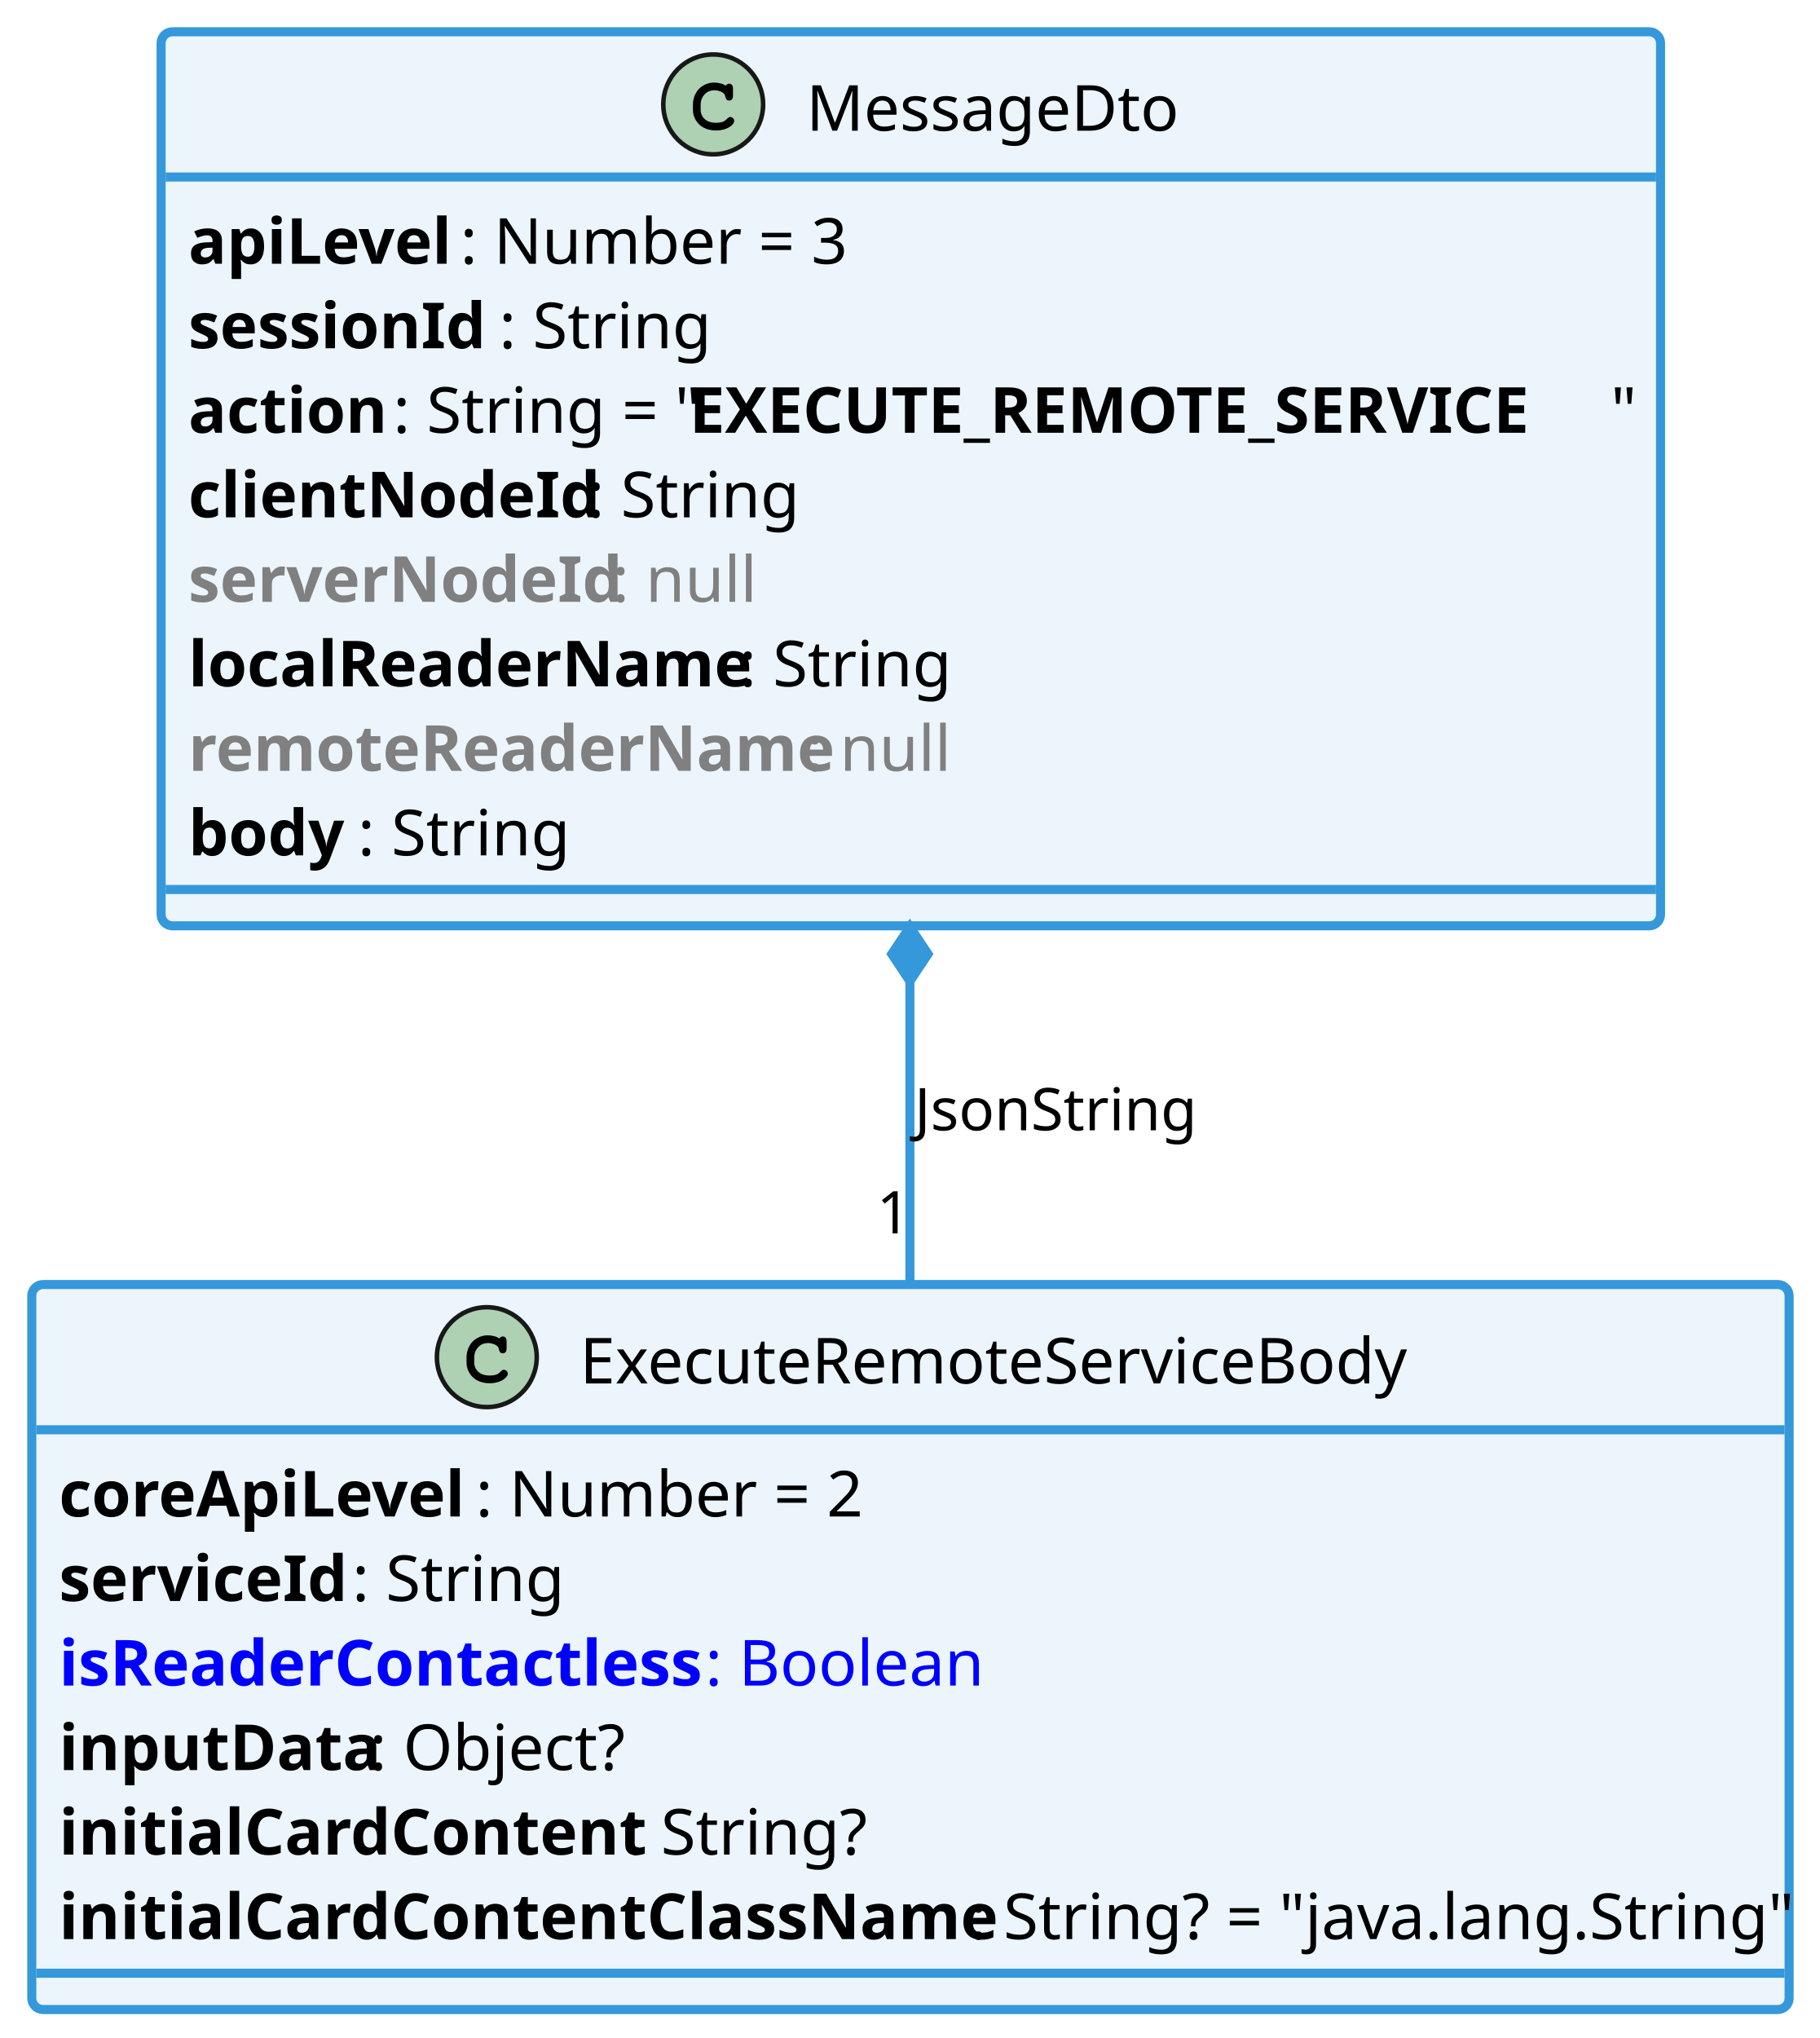
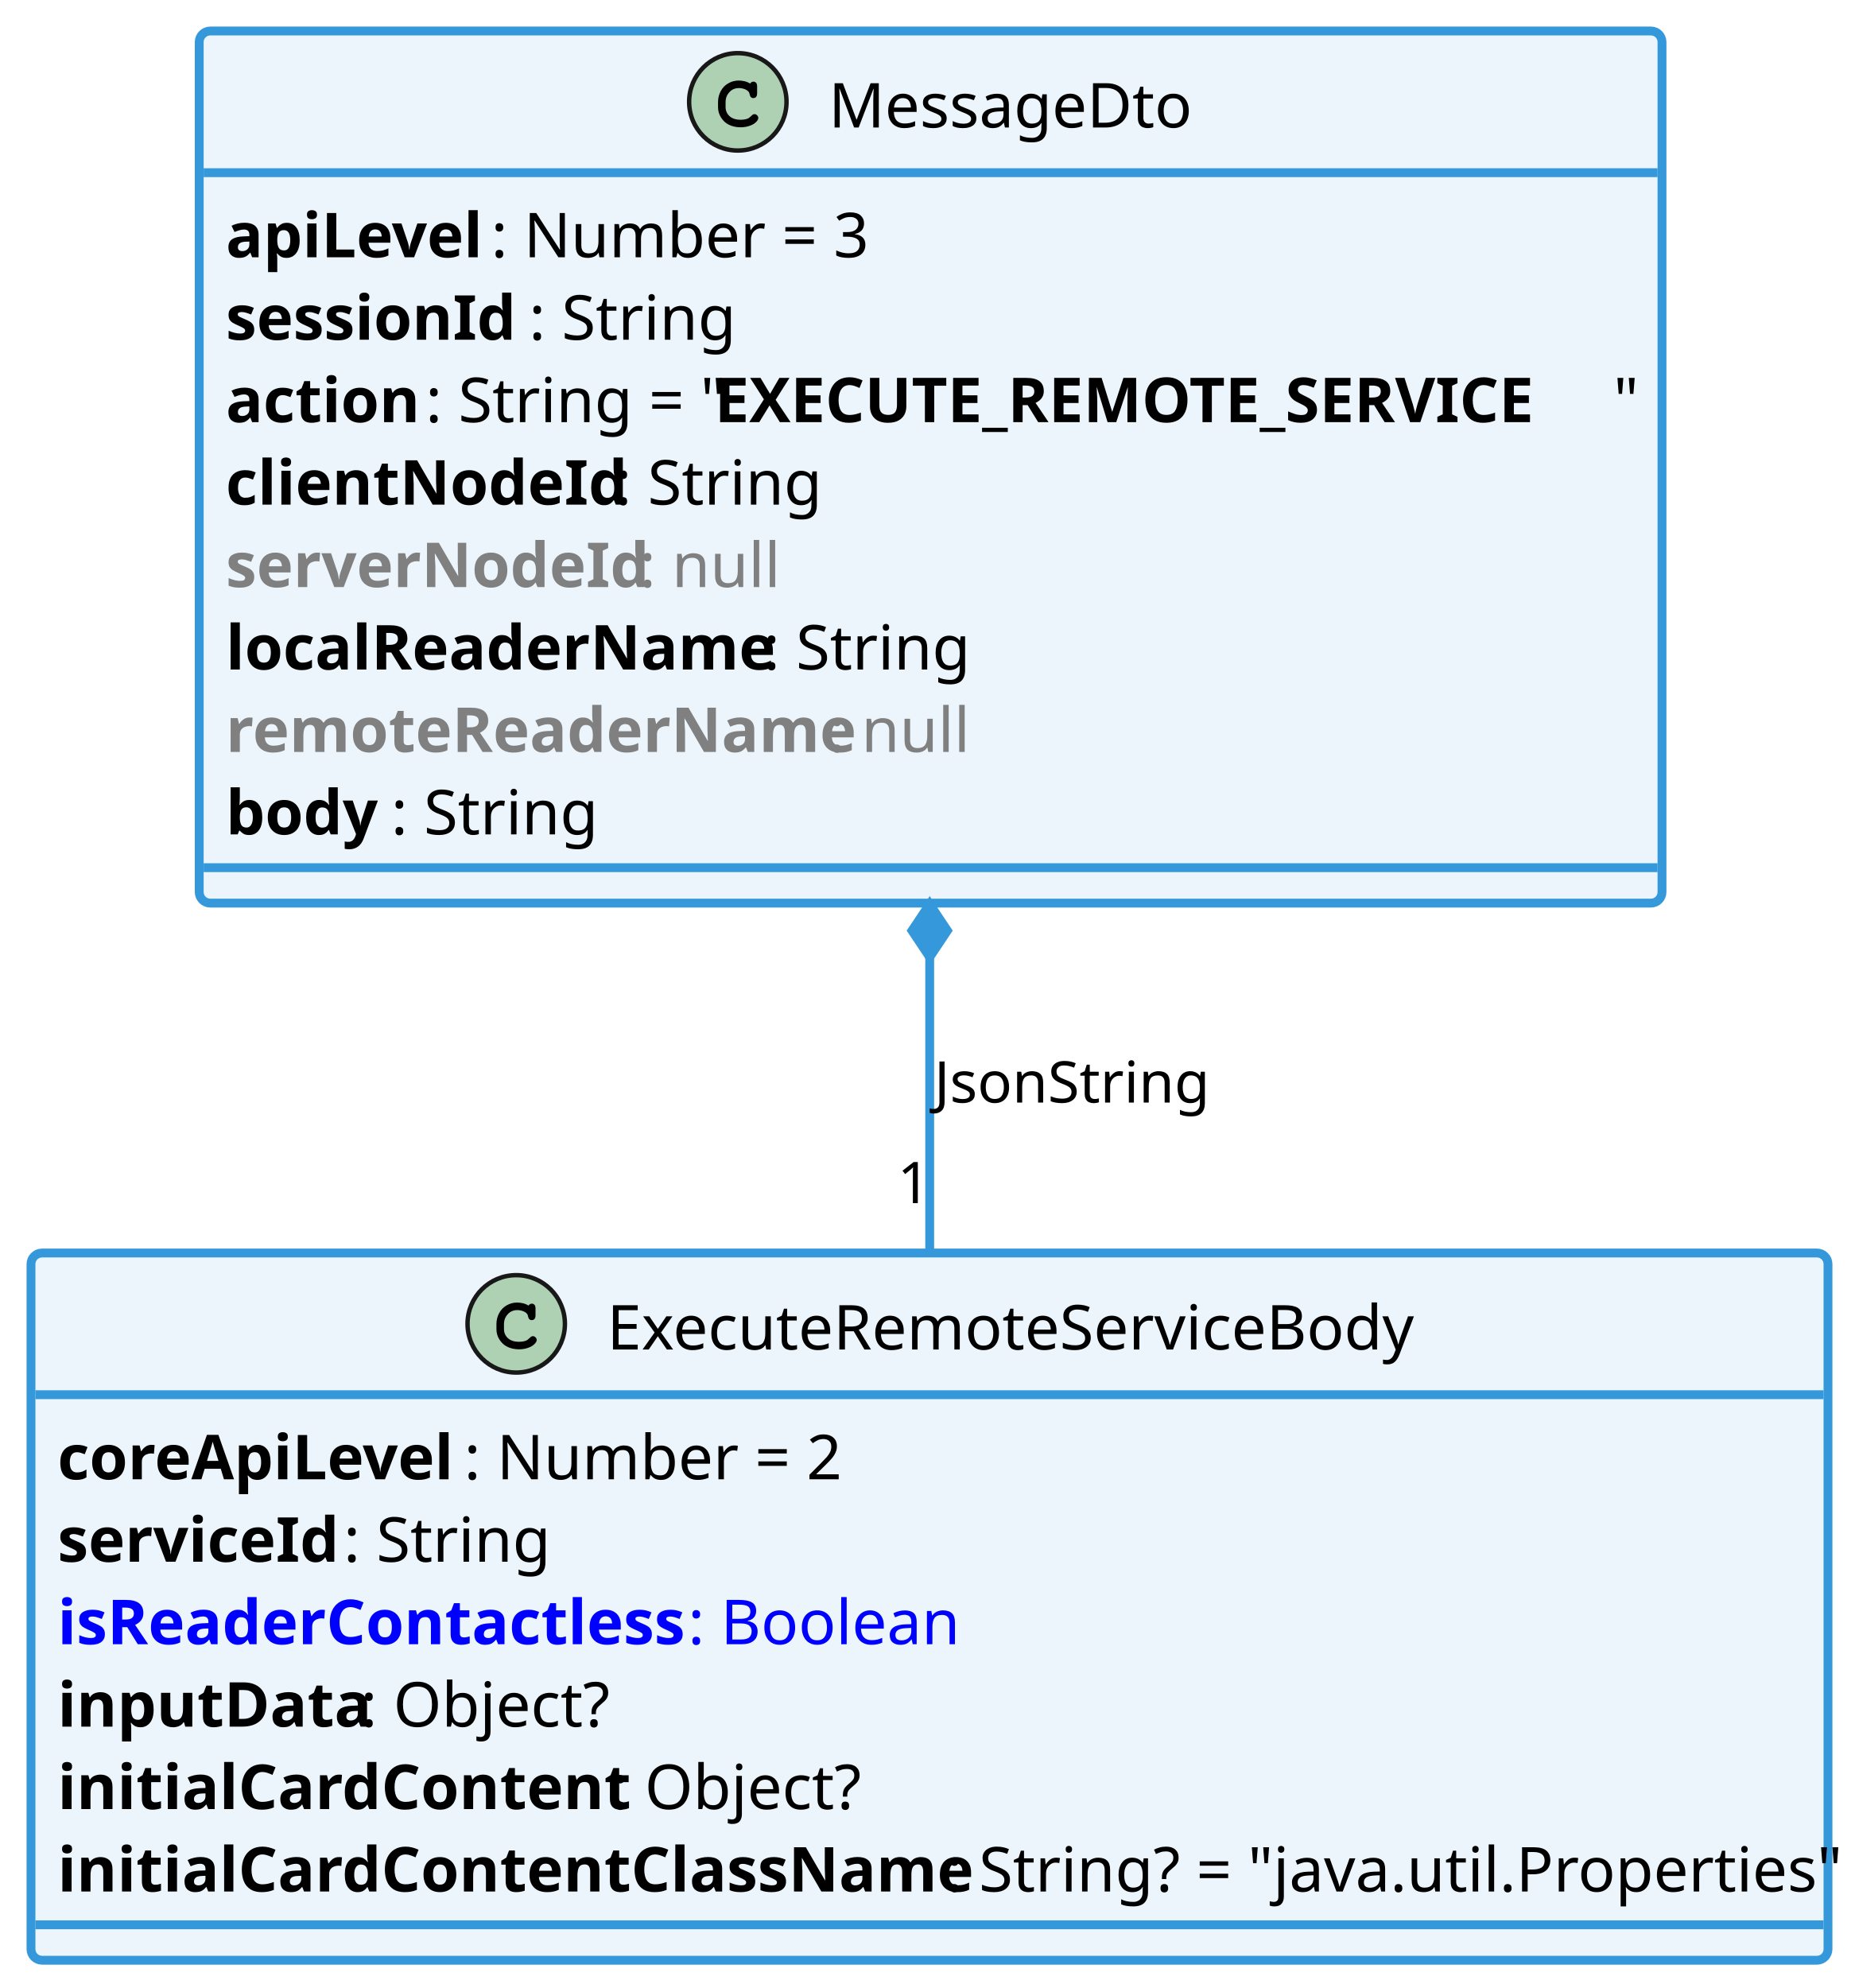
- <svg xmlns="http://www.w3.org/2000/svg" contentStyleType="text/css" height="449px" preserveAspectRatio="none" style="width:401px;height:449px;background:#FFFFFF;" version="1.1" viewBox="0 0 401 449" width="401px" zoomAndPan="magnify">
+ <svg xmlns="http://www.w3.org/2000/svg" contentStyleType="text/css" height="449px" preserveAspectRatio="none" style="width:419px;height:449px;background:#FFFFFF;" version="1.1" viewBox="0 0 419 449" width="419px" zoomAndPan="magnify">
  <defs />
  <g>
    <g id="elem_MessageDto">
-       <rect codeLine="79" fill="#EBF5FB" height="196.969" id="MessageDto" rx="2.5" ry="2.5" style="stroke:#3498DB;stroke-width:2.0;" width="330.411" x="35.5" y="7" />
-       <ellipse cx="157.159" cy="23" fill="#ADD1B2" rx="11" ry="11" style="stroke:#181818;stroke-width:1.0;" />
-       <path d="M159.925,18.875 Q160.081,18.656 160.269,18.547 Q160.456,18.438 160.675,18.438 Q161.05,18.438 161.284,18.703 Q161.519,18.953 161.519,19.562 L161.519,21.016 Q161.519,21.625 161.284,21.891 Q161.05,22.156 160.675,22.156 Q160.331,22.156 160.128,21.953 Q159.925,21.766 159.815,21.25 Q159.769,20.891 159.581,20.703 Q159.253,20.328 158.644,20.109 Q158.034,19.891 157.409,19.891 Q156.644,19.891 156.003,20.219 Q155.378,20.547 154.878,21.297 Q154.394,22.047 154.394,23.078 L154.394,24.172 Q154.394,25.406 155.284,26.234 Q156.175,27.047 157.769,27.047 Q158.706,27.047 159.362,26.797 Q159.753,26.641 160.175,26.203 Q160.44,25.938 160.581,25.859 Q160.737,25.781 160.94,25.781 Q161.269,25.781 161.519,26.047 Q161.784,26.297 161.784,26.641 Q161.784,26.984 161.44,27.391 Q160.94,27.969 160.144,28.297 Q159.065,28.75 157.769,28.75 Q156.253,28.75 155.05,28.125 Q154.065,27.625 153.378,26.562 Q152.69,25.484 152.69,24.203 L152.69,23.047 Q152.69,21.719 153.3,20.578 Q153.925,19.422 155.019,18.812 Q156.112,18.188 157.347,18.188 Q158.081,18.188 158.722,18.359 Q159.378,18.516 159.925,18.875 Z " fill="#000000" />
-       <text fill="#000000" font-family="sans-serif" font-size="14" lengthAdjust="spacing" textLength="78.593" x="177.659" y="28.797">MessageDto</text>
-       <line style="stroke:#3498DB;stroke-width:2.0;" x1="36.5" x2="364.911" y1="39" y2="39" />
-       <text fill="#000000" font-family="sans-serif" font-size="14" font-weight="bold" lengthAdjust="spacing" textLength="56.027" x="41.5" y="58.107">apiLevel</text>
-       <text fill="#000000" font-family="sans-serif" font-size="14" lengthAdjust="spacing" textLength="81.314" x="101.417" y="58.107">: Number = 3</text>
-       <text fill="#000000" font-family="sans-serif" font-size="14" font-weight="bold" lengthAdjust="spacing" textLength="64.579" x="41.5" y="76.728">sessionId</text>
-       <text fill="#000000" font-family="sans-serif" font-size="14" lengthAdjust="spacing" textLength="44.352" x="109.969" y="76.728">: String</text>
-       <text fill="#000000" font-family="sans-serif" font-size="14" font-weight="bold" lengthAdjust="spacing" textLength="41.227" x="41.5" y="95.35">action</text>
-       <text fill="#000000" font-family="sans-serif" font-size="14" lengthAdjust="spacing" textLength="65.276" x="86.617" y="95.35">: String = "</text>
-       <text fill="#000000" font-family="sans-serif" font-size="14" font-weight="bold" lengthAdjust="spacing" textLength="203.048" x="151.894" y="95.35">EXECUTE_REMOTE_SERVICE</text>
-       <text fill="#000000" font-family="sans-serif" font-size="14" lengthAdjust="spacing" textLength="4.97" x="354.941" y="95.35">"</text>
-       <text fill="#000000" font-family="sans-serif" font-size="14" font-weight="bold" lengthAdjust="spacing" textLength="84.007" x="41.5" y="113.971">clientNodeId</text>
-       <text fill="#000000" font-family="sans-serif" font-size="14" lengthAdjust="spacing" textLength="44.352" x="129.397" y="113.971">: String</text>
-       <text fill="#808080" font-family="sans-serif" font-size="14" font-weight="bold" lengthAdjust="spacing" textLength="89.482" x="41.5" y="132.592">serverNodeId</text>
-       <text fill="#808080" font-family="sans-serif" font-size="14" lengthAdjust="spacing" textLength="29.572" x="134.872" y="132.592">: null</text>
-       <text fill="#000000" font-family="sans-serif" font-size="14" font-weight="bold" lengthAdjust="spacing" textLength="117.503" x="41.5" y="151.213">localReaderName</text>
-       <text fill="#000000" font-family="sans-serif" font-size="14" lengthAdjust="spacing" textLength="44.352" x="162.893" y="151.213">: String</text>
-       <text fill="#808080" font-family="sans-serif" font-size="14" font-weight="bold" lengthAdjust="spacing" textLength="132.282" x="41.5" y="169.834">remoteReaderName</text>
-       <text fill="#808080" font-family="sans-serif" font-size="14" lengthAdjust="spacing" textLength="29.572" x="177.672" y="169.834">: null</text>
-       <text fill="#000000" font-family="sans-serif" font-size="14" font-weight="bold" lengthAdjust="spacing" textLength="33.441" x="41.5" y="188.455">body</text>
-       <text fill="#000000" font-family="sans-serif" font-size="14" lengthAdjust="spacing" textLength="44.352" x="78.831" y="188.455">: String</text>
-       <line style="stroke:#3498DB;stroke-width:2.0;" x1="36.5" x2="364.911" y1="195.969" y2="195.969" />
+       <rect codeLine="79" fill="#EBF5FB" height="196.969" id="MessageDto" rx="2.5" ry="2.5" style="stroke:#3498DB;stroke-width:2.0;" width="330.411" x="45" y="7" />
+       <ellipse cx="166.659" cy="23" fill="#ADD1B2" rx="11" ry="11" style="stroke:#181818;stroke-width:1.0;" />
+       <path d="M169.425,18.875 Q169.581,18.656 169.769,18.547 Q169.956,18.438 170.175,18.438 Q170.55,18.438 170.784,18.703 Q171.019,18.953 171.019,19.562 L171.019,21.016 Q171.019,21.625 170.784,21.891 Q170.55,22.156 170.175,22.156 Q169.831,22.156 169.628,21.953 Q169.425,21.766 169.315,21.25 Q169.269,20.891 169.081,20.703 Q168.753,20.328 168.144,20.109 Q167.534,19.891 166.909,19.891 Q166.144,19.891 165.503,20.219 Q164.878,20.547 164.378,21.297 Q163.894,22.047 163.894,23.078 L163.894,24.172 Q163.894,25.406 164.784,26.234 Q165.675,27.047 167.269,27.047 Q168.206,27.047 168.862,26.797 Q169.253,26.641 169.675,26.203 Q169.94,25.938 170.081,25.859 Q170.237,25.781 170.44,25.781 Q170.769,25.781 171.019,26.047 Q171.284,26.297 171.284,26.641 Q171.284,26.984 170.94,27.391 Q170.44,27.969 169.644,28.297 Q168.565,28.75 167.269,28.75 Q165.753,28.75 164.55,28.125 Q163.565,27.625 162.878,26.562 Q162.19,25.484 162.19,24.203 L162.19,23.047 Q162.19,21.719 162.8,20.578 Q163.425,19.422 164.519,18.812 Q165.612,18.188 166.847,18.188 Q167.581,18.188 168.222,18.359 Q168.878,18.516 169.425,18.875 Z " fill="#000000" />
+       <text fill="#000000" font-family="sans-serif" font-size="14" lengthAdjust="spacing" textLength="78.593" x="187.159" y="28.797">MessageDto</text>
+       <line style="stroke:#3498DB;stroke-width:2.0;" x1="46" x2="374.411" y1="39" y2="39" />
+       <text fill="#000000" font-family="sans-serif" font-size="14" font-weight="bold" lengthAdjust="spacing" textLength="56.027" x="51" y="58.107">apiLevel</text>
+       <text fill="#000000" font-family="sans-serif" font-size="14" lengthAdjust="spacing" textLength="81.314" x="110.917" y="58.107">: Number = 3</text>
+       <text fill="#000000" font-family="sans-serif" font-size="14" font-weight="bold" lengthAdjust="spacing" textLength="64.579" x="51" y="76.728">sessionId</text>
+       <text fill="#000000" font-family="sans-serif" font-size="14" lengthAdjust="spacing" textLength="44.352" x="119.469" y="76.728">: String</text>
+       <text fill="#000000" font-family="sans-serif" font-size="14" font-weight="bold" lengthAdjust="spacing" textLength="41.227" x="51" y="95.35">action</text>
+       <text fill="#000000" font-family="sans-serif" font-size="14" lengthAdjust="spacing" textLength="65.276" x="96.117" y="95.35">: String = "</text>
+       <text fill="#000000" font-family="sans-serif" font-size="14" font-weight="bold" lengthAdjust="spacing" textLength="203.048" x="161.394" y="95.35">EXECUTE_REMOTE_SERVICE</text>
+       <text fill="#000000" font-family="sans-serif" font-size="14" lengthAdjust="spacing" textLength="4.97" x="364.441" y="95.35">"</text>
+       <text fill="#000000" font-family="sans-serif" font-size="14" font-weight="bold" lengthAdjust="spacing" textLength="84.007" x="51" y="113.971">clientNodeId</text>
+       <text fill="#000000" font-family="sans-serif" font-size="14" lengthAdjust="spacing" textLength="44.352" x="138.897" y="113.971">: String</text>
+       <text fill="#808080" font-family="sans-serif" font-size="14" font-weight="bold" lengthAdjust="spacing" textLength="89.482" x="51" y="132.592">serverNodeId</text>
+       <text fill="#808080" font-family="sans-serif" font-size="14" lengthAdjust="spacing" textLength="29.572" x="144.372" y="132.592">: null</text>
+       <text fill="#000000" font-family="sans-serif" font-size="14" font-weight="bold" lengthAdjust="spacing" textLength="117.503" x="51" y="151.213">localReaderName</text>
+       <text fill="#000000" font-family="sans-serif" font-size="14" lengthAdjust="spacing" textLength="44.352" x="172.393" y="151.213">: String</text>
+       <text fill="#808080" font-family="sans-serif" font-size="14" font-weight="bold" lengthAdjust="spacing" textLength="132.282" x="51" y="169.834">remoteReaderName</text>
+       <text fill="#808080" font-family="sans-serif" font-size="14" lengthAdjust="spacing" textLength="29.572" x="187.172" y="169.834">: null</text>
+       <text fill="#000000" font-family="sans-serif" font-size="14" font-weight="bold" lengthAdjust="spacing" textLength="33.441" x="51" y="188.455">body</text>
+       <text fill="#000000" font-family="sans-serif" font-size="14" lengthAdjust="spacing" textLength="44.352" x="88.331" y="188.455">: String</text>
+       <line style="stroke:#3498DB;stroke-width:2.0;" x1="46" x2="374.411" y1="195.969" y2="195.969" />
    </g>
    <g id="elem_ExecuteRemoteServiceBody">
-       <rect codeLine="80" fill="#EBF5FB" height="159.727" id="ExecuteRemoteServiceBody" rx="2.5" ry="2.5" style="stroke:#3498DB;stroke-width:2.0;" width="387.245" x="7" y="283" />
-       <ellipse cx="107.273" cy="299" fill="#ADD1B2" rx="11" ry="11" style="stroke:#181818;stroke-width:1.0;" />
-       <path d="M110.039,294.875 Q110.195,294.656 110.382,294.547 Q110.57,294.438 110.789,294.438 Q111.164,294.438 111.398,294.703 Q111.632,294.953 111.632,295.562 L111.632,297.016 Q111.632,297.625 111.398,297.891 Q111.164,298.156 110.789,298.156 Q110.445,298.156 110.242,297.953 Q110.039,297.766 109.929,297.25 Q109.882,296.891 109.695,296.703 Q109.367,296.328 108.757,296.109 Q108.148,295.891 107.523,295.891 Q106.757,295.891 106.117,296.219 Q105.492,296.547 104.992,297.297 Q104.507,298.047 104.507,299.078 L104.507,300.172 Q104.507,301.406 105.398,302.234 Q106.289,303.047 107.882,303.047 Q108.82,303.047 109.476,302.797 Q109.867,302.641 110.289,302.203 Q110.554,301.938 110.695,301.859 Q110.851,301.781 111.054,301.781 Q111.382,301.781 111.632,302.047 Q111.898,302.297 111.898,302.641 Q111.898,302.984 111.554,303.391 Q111.054,303.969 110.257,304.297 Q109.179,304.75 107.882,304.75 Q106.367,304.75 105.164,304.125 Q104.179,303.625 103.492,302.562 Q102.804,301.484 102.804,300.203 L102.804,299.047 Q102.804,297.719 103.414,296.578 Q104.039,295.422 105.132,294.812 Q106.226,294.188 107.46,294.188 Q108.195,294.188 108.835,294.359 Q109.492,294.516 110.039,294.875 Z " fill="#000000" />
-       <text fill="#000000" font-family="sans-serif" font-size="14" lengthAdjust="spacing" textLength="178.199" x="127.773" y="304.797">ExecuteRemoteServiceBody</text>
-       <line style="stroke:#3498DB;stroke-width:2.0;" x1="8" x2="393.245" y1="315" y2="315" />
+       <rect codeLine="80" fill="#EBF5FB" height="159.727" id="ExecuteRemoteServiceBody" rx="2.5" ry="2.5" style="stroke:#3498DB;stroke-width:2.0;" width="405.907" x="7" y="283" />
+       <ellipse cx="116.604" cy="299" fill="#ADD1B2" rx="11" ry="11" style="stroke:#181818;stroke-width:1.0;" />
+       <path d="M119.37,294.875 Q119.526,294.656 119.713,294.547 Q119.901,294.438 120.12,294.438 Q120.495,294.438 120.729,294.703 Q120.963,294.953 120.963,295.562 L120.963,297.016 Q120.963,297.625 120.729,297.891 Q120.495,298.156 120.12,298.156 Q119.776,298.156 119.573,297.953 Q119.37,297.766 119.26,297.25 Q119.213,296.891 119.026,296.703 Q118.698,296.328 118.088,296.109 Q117.479,295.891 116.854,295.891 Q116.088,295.891 115.448,296.219 Q114.823,296.547 114.323,297.297 Q113.838,298.047 113.838,299.078 L113.838,300.172 Q113.838,301.406 114.729,302.234 Q115.62,303.047 117.213,303.047 Q118.151,303.047 118.807,302.797 Q119.198,302.641 119.62,302.203 Q119.885,301.938 120.026,301.859 Q120.182,301.781 120.385,301.781 Q120.713,301.781 120.963,302.047 Q121.229,302.297 121.229,302.641 Q121.229,302.984 120.885,303.391 Q120.385,303.969 119.588,304.297 Q118.51,304.75 117.213,304.75 Q115.698,304.75 114.495,304.125 Q113.51,303.625 112.823,302.562 Q112.135,301.484 112.135,300.203 L112.135,299.047 Q112.135,297.719 112.745,296.578 Q113.37,295.422 114.463,294.812 Q115.557,294.188 116.791,294.188 Q117.526,294.188 118.166,294.359 Q118.823,294.516 119.37,294.875 Z " fill="#000000" />
+       <text fill="#000000" font-family="sans-serif" font-size="14" lengthAdjust="spacing" textLength="178.199" x="137.104" y="304.797">ExecuteRemoteServiceBody</text>
+       <line style="stroke:#3498DB;stroke-width:2.0;" x1="8" x2="411.907" y1="315" y2="315" />
      <text fill="#000000" font-family="sans-serif" font-size="14" font-weight="bold" lengthAdjust="spacing" textLength="87.924" x="13" y="334.107">coreApiLevel</text>
      <text fill="#000000" font-family="sans-serif" font-size="14" lengthAdjust="spacing" textLength="81.314" x="104.814" y="334.107">: Number = 2</text>
      <text fill="#000000" font-family="sans-serif" font-size="14" font-weight="bold" lengthAdjust="spacing" textLength="60.71" x="13" y="352.728">serviceId</text>
      <text fill="#000000" font-family="sans-serif" font-size="14" lengthAdjust="spacing" textLength="44.352" x="77.6" y="352.728">: String</text>
      <text fill="#0000FF" font-family="sans-serif" font-size="14" font-weight="bold" lengthAdjust="spacing" textLength="138.503" x="13" y="371.35">isReaderContactless</text>
      <text fill="#0000FF" font-family="sans-serif" font-size="14" lengthAdjust="spacing" textLength="59.158" x="155.393" y="371.35">: Boolean</text>
      <text fill="#000000" font-family="sans-serif" font-size="14" font-weight="bold" lengthAdjust="spacing" textLength="64.552" x="13" y="389.971">inputData</text>
      <text fill="#000000" font-family="sans-serif" font-size="14" lengthAdjust="spacing" textLength="56.027" x="81.441" y="389.971">: Object?</text>
      <text fill="#000000" font-family="sans-serif" font-size="14" font-weight="bold" lengthAdjust="spacing" textLength="121.331" x="13" y="408.592">initialCardContent</text>
-       <text fill="#000000" font-family="sans-serif" font-size="14" lengthAdjust="spacing" textLength="52.138" x="138.221" y="408.592">: String?</text>
+       <text fill="#000000" font-family="sans-serif" font-size="14" lengthAdjust="spacing" textLength="56.027" x="138.221" y="408.592">: Object?</text>
      <text fill="#000000" font-family="sans-serif" font-size="14" font-weight="bold" lengthAdjust="spacing" textLength="196.82" x="13" y="427.213">initialCardContentClassName</text>
-       <text fill="#000000" font-family="sans-serif" font-size="14" lengthAdjust="spacing" textLength="174.535" x="213.71" y="427.213">: String? = "java.lang.String"</text>
-       <line style="stroke:#3498DB;stroke-width:2.0;" x1="8" x2="393.245" y1="434.727" y2="434.727" />
+       <text fill="#000000" font-family="sans-serif" font-size="14" lengthAdjust="spacing" textLength="193.197" x="213.71" y="427.213">: String? = "java.util.Properties"</text>
+       <line style="stroke:#3498DB;stroke-width:2.0;" x1="8" x2="411.907" y1="434.727" y2="434.727" />
    </g>
    <g id="link_MessageDto_ExecuteRemoteServiceBody">
-       <path codeLine="72" d="M200.5,216.187 C200.5,242.108 200.5,257.78 200.5,282.597 " fill="none" id="MessageDto-backto-ExecuteRemoteServiceBody" style="stroke:#3498DB;stroke-width:2.0;" />
-       <polygon fill="#3498DB" points="200.5,204.187,196.5,210.187,200.5,216.187,204.5,210.187,200.5,204.187" style="stroke:#3498DB;stroke-width:2.0;" />
-       <text fill="#000000" font-family="sans-serif" font-size="13" lengthAdjust="spacing" textLength="61.42" x="201.5" y="249.028">JsonString</text>
-       <text fill="#000000" font-family="sans-serif" font-size="13" lengthAdjust="spacing" textLength="7.23" x="193.188" y="271.733">1</text>
+       <path codeLine="72" d="M210,216.187 C210,242.108 210,257.78 210,282.597 " fill="none" id="MessageDto-backto-ExecuteRemoteServiceBody" style="stroke:#3498DB;stroke-width:2.0;" />
+       <polygon fill="#3498DB" points="210,204.187,206,210.187,210,216.187,214,210.187,210,204.187" style="stroke:#3498DB;stroke-width:2.0;" />
+       <text fill="#000000" font-family="sans-serif" font-size="13" lengthAdjust="spacing" textLength="61.42" x="211" y="249.028">JsonString</text>
+       <text fill="#000000" font-family="sans-serif" font-size="13" lengthAdjust="spacing" textLength="7.23" x="202.703" y="271.733">1</text>
    </g>
  </g>
</svg>
